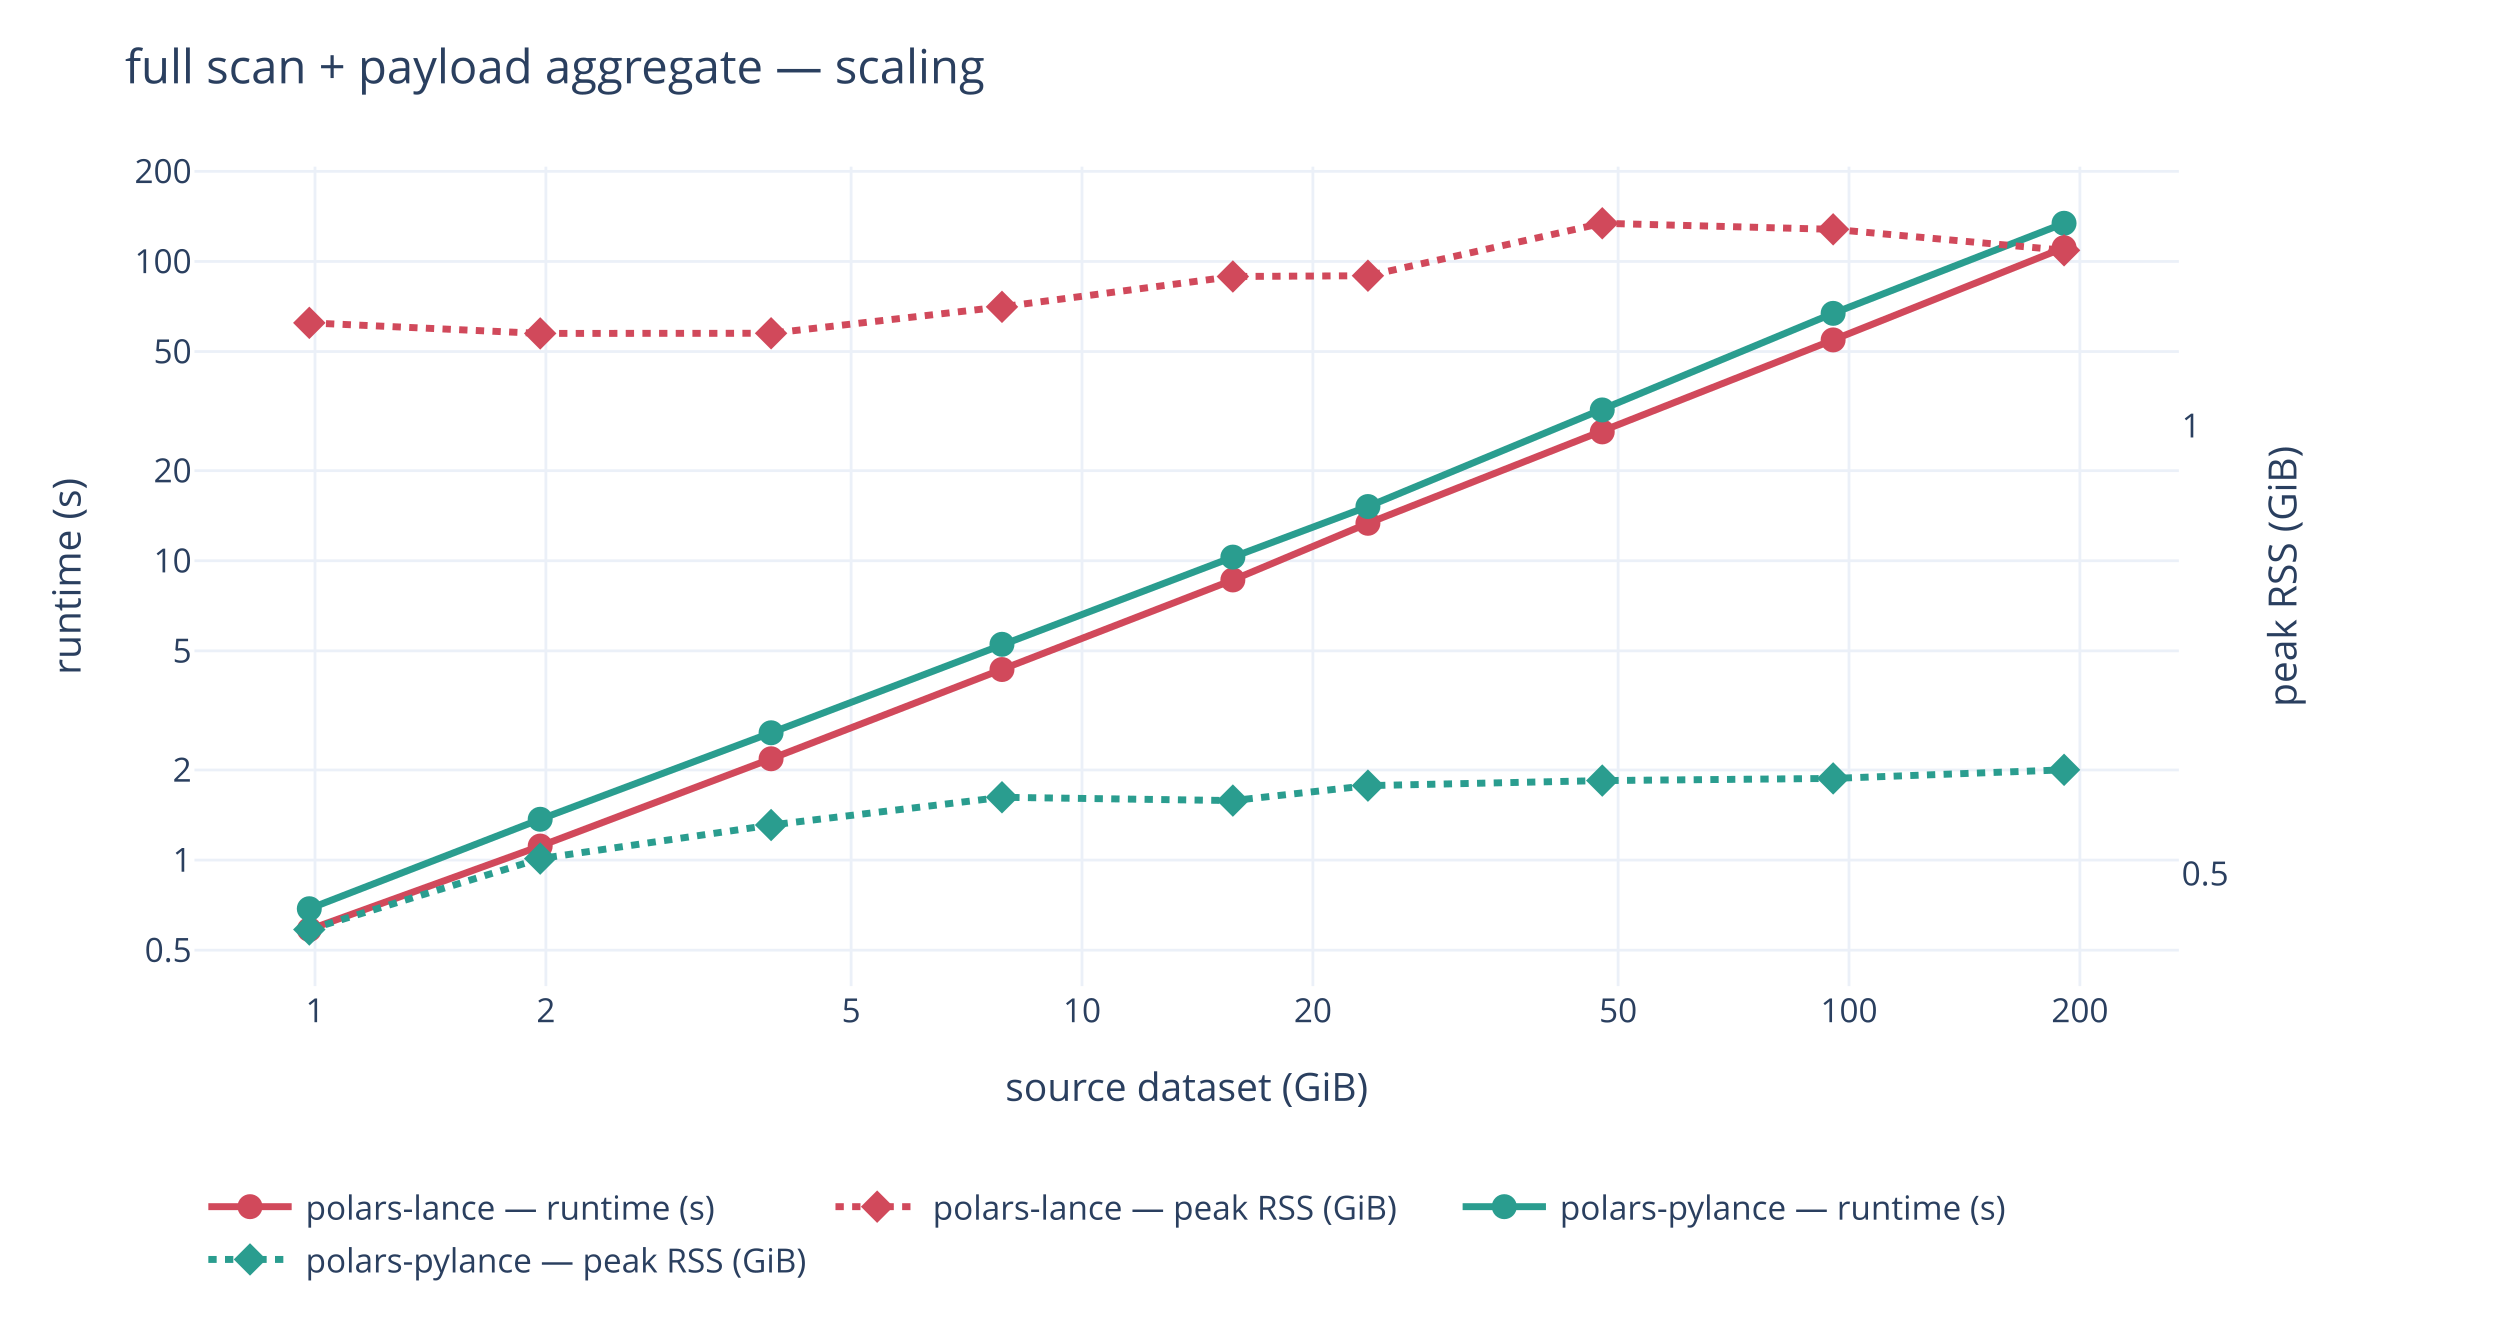
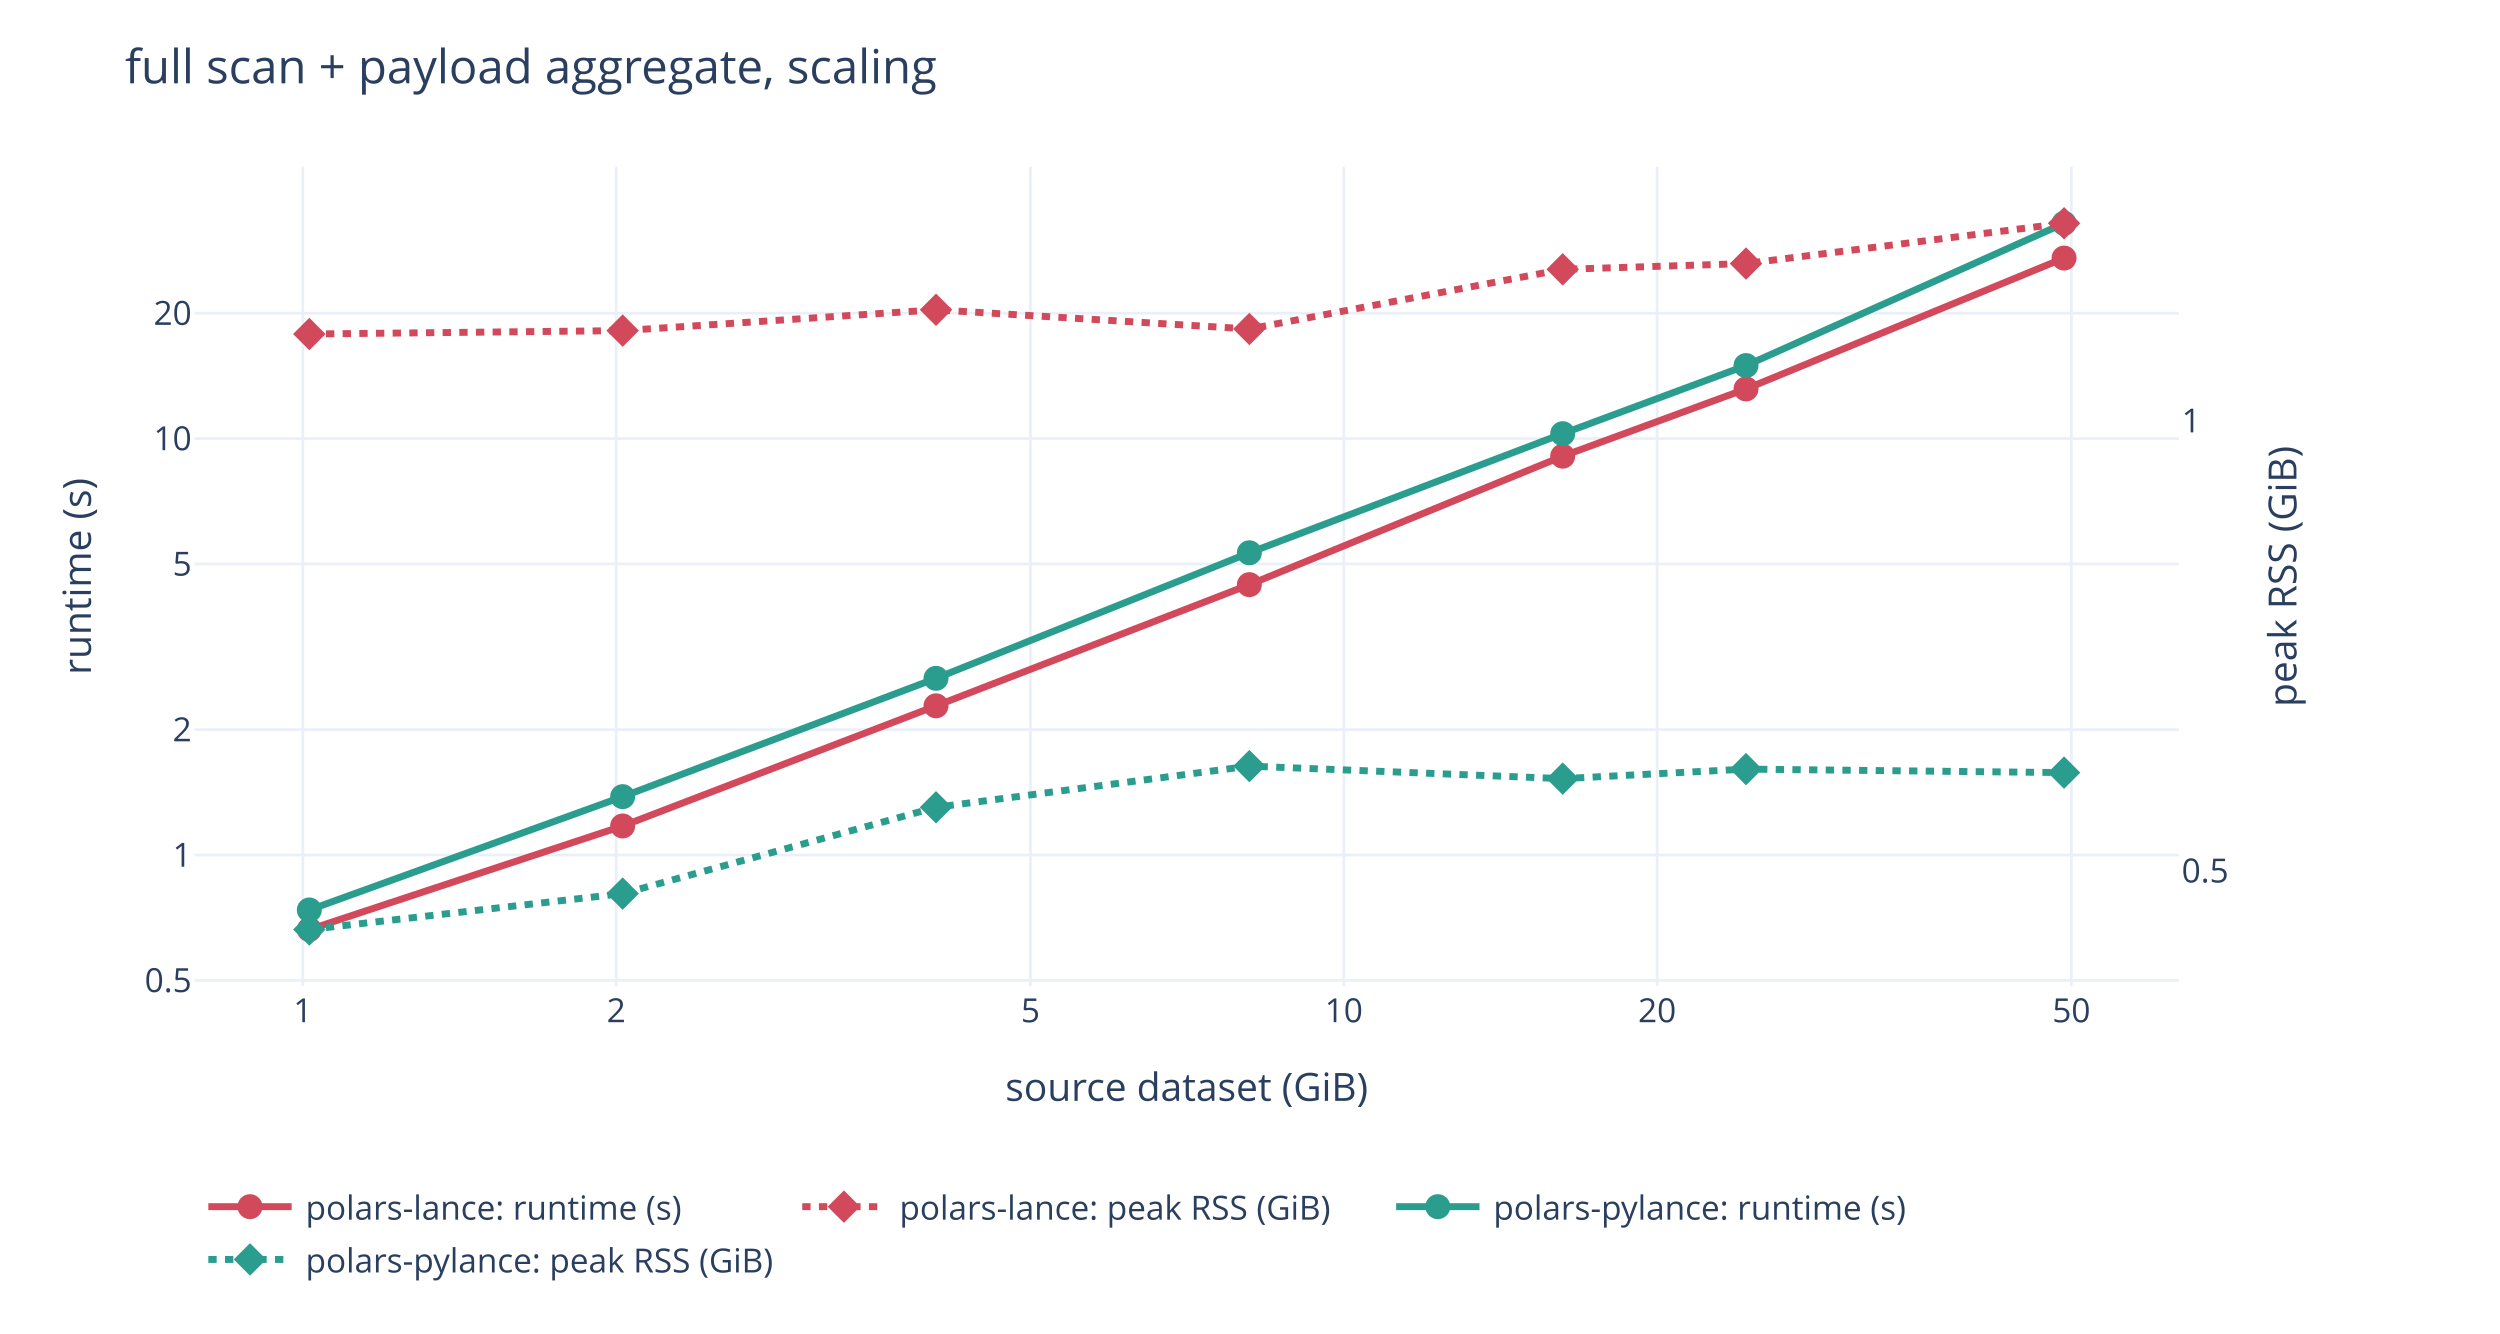
<svg xmlns="http://www.w3.org/2000/svg" class="main-svg" width="900" height="480" style="" viewBox="0 0 900 480">
  <rect x="0" y="0" width="900" height="480" style="fill: rgb(255, 255, 255); fill-opacity: 1;" />
-   <defs id="defs-7fd373">
+   <defs id="defs-55a08a">
    <g class="clips">
-       <clipPath id="clip7fd373xyplot" class="plotclip">
+       <clipPath id="clip55a08axyplot" class="plotclip">
        <rect width="714.4" height="295" />
      </clipPath>
-       <clipPath id="clip7fd373xy2plot" class="plotclip">
+       <clipPath id="clip55a08axy2plot" class="plotclip">
        <rect width="714.4" height="295" />
      </clipPath>
-       <clipPath class="axesclip" id="clip7fd373x">
+       <clipPath class="axesclip" id="clip55a08ax">
        <rect x="70" y="0" width="714.4" height="480" />
      </clipPath>
-       <clipPath class="axesclip" id="clip7fd373y">
+       <clipPath class="axesclip" id="clip55a08ay">
        <rect x="0" y="60" width="900" height="295" />
      </clipPath>
-       <clipPath class="axesclip" id="clip7fd373xy">
+       <clipPath class="axesclip" id="clip55a08axy">
        <rect x="70" y="60" width="714.4" height="295" />
      </clipPath>
-       <clipPath class="axesclip" id="clip7fd373y2">
+       <clipPath class="axesclip" id="clip55a08ay2">
        <rect x="0" y="60" width="900" height="295" />
      </clipPath>
-       <clipPath class="axesclip" id="clip7fd373xy2">
+       <clipPath class="axesclip" id="clip55a08axy2">
        <rect x="70" y="60" width="714.4" height="295" />
      </clipPath>
    </g>
    <g class="gradients" />
    <g class="patterns" />
  </defs>
  <g class="bglayer" />
  <g class="layer-below">
    <g class="imagelayer" />
    <g class="shapelayer" />
  </g>
  <g class="cartesianlayer">
    <g class="subplot xy">
      <g class="layer-subplot">
        <g class="shapelayer" />
        <g class="imagelayer" />
      </g>
      <g class="minor-gridlayer">
        <g class="x" />
        <g class="y" />
        <g class="y2" />
      </g>
      <g class="gridlayer">
        <g class="x">
-           <path class="xgrid crisp" transform="translate(113.4,0)" d="M0,60v295" style="stroke: rgb(235, 240, 248); stroke-opacity: 1; stroke-width: 1px;" />
-           <path class="xgrid crisp" transform="translate(196.52,0)" d="M0,60v295" style="stroke: rgb(235, 240, 248); stroke-opacity: 1; stroke-width: 1px;" />
-           <path class="xgrid crisp" transform="translate(306.4,0)" d="M0,60v295" style="stroke: rgb(235, 240, 248); stroke-opacity: 1; stroke-width: 1px;" />
-           <path class="xgrid crisp" transform="translate(389.52,0)" d="M0,60v295" style="stroke: rgb(235, 240, 248); stroke-opacity: 1; stroke-width: 1px;" />
-           <path class="xgrid crisp" transform="translate(472.64,0)" d="M0,60v295" style="stroke: rgb(235, 240, 248); stroke-opacity: 1; stroke-width: 1px;" />
-           <path class="xgrid crisp" transform="translate(582.52,0)" d="M0,60v295" style="stroke: rgb(235, 240, 248); stroke-opacity: 1; stroke-width: 1px;" />
-           <path class="xgrid crisp" transform="translate(665.64,0)" d="M0,60v295" style="stroke: rgb(235, 240, 248); stroke-opacity: 1; stroke-width: 1px;" />
-           <path class="xgrid crisp" transform="translate(748.76,0)" d="M0,60v295" style="stroke: rgb(235, 240, 248); stroke-opacity: 1; stroke-width: 1px;" />
+           <path class="xgrid crisp" transform="translate(109.02,0)" d="M0,60v295" style="stroke: rgb(235, 240, 248); stroke-opacity: 1; stroke-width: 1px;" />
+           <path class="xgrid crisp" transform="translate(221.83,0)" d="M0,60v295" style="stroke: rgb(235, 240, 248); stroke-opacity: 1; stroke-width: 1px;" />
+           <path class="xgrid crisp" transform="translate(370.95,0)" d="M0,60v295" style="stroke: rgb(235, 240, 248); stroke-opacity: 1; stroke-width: 1px;" />
+           <path class="xgrid crisp" transform="translate(483.76,0)" d="M0,60v295" style="stroke: rgb(235, 240, 248); stroke-opacity: 1; stroke-width: 1px;" />
+           <path class="xgrid crisp" transform="translate(596.56,0)" d="M0,60v295" style="stroke: rgb(235, 240, 248); stroke-opacity: 1; stroke-width: 1px;" />
+           <path class="xgrid crisp" transform="translate(745.69,0)" d="M0,60v295" style="stroke: rgb(235, 240, 248); stroke-opacity: 1; stroke-width: 1px;" />
        </g>
        <g class="y">
-           <path class="ygrid crisp" transform="translate(0,342.06)" d="M70,0h714.4" style="stroke: rgb(235, 240, 248); stroke-opacity: 1; stroke-width: 1px;" />
-           <path class="ygrid crisp" transform="translate(0,309.63)" d="M70,0h714.4" style="stroke: rgb(235, 240, 248); stroke-opacity: 1; stroke-width: 1px;" />
-           <path class="ygrid crisp" transform="translate(0,277.19)" d="M70,0h714.4" style="stroke: rgb(235, 240, 248); stroke-opacity: 1; stroke-width: 1px;" />
-           <path class="ygrid crisp" transform="translate(0,234.31)" d="M70,0h714.4" style="stroke: rgb(235, 240, 248); stroke-opacity: 1; stroke-width: 1px;" />
-           <path class="ygrid crisp" transform="translate(0,201.87)" d="M70,0h714.4" style="stroke: rgb(235, 240, 248); stroke-opacity: 1; stroke-width: 1px;" />
-           <path class="ygrid crisp" transform="translate(0,169.44)" d="M70,0h714.4" style="stroke: rgb(235, 240, 248); stroke-opacity: 1; stroke-width: 1px;" />
-           <path class="ygrid crisp" transform="translate(0,126.56)" d="M70,0h714.4" style="stroke: rgb(235, 240, 248); stroke-opacity: 1; stroke-width: 1px;" />
-           <path class="ygrid crisp" transform="translate(0,94.12)" d="M70,0h714.4" style="stroke: rgb(235, 240, 248); stroke-opacity: 1; stroke-width: 1px;" />
-           <path class="ygrid crisp" transform="translate(0,61.69)" d="M70,0h714.4" style="stroke: rgb(235, 240, 248); stroke-opacity: 1; stroke-width: 1px;" />
+           <path class="ygrid crisp" transform="translate(0,352.94)" d="M70,0h714.4" style="stroke: rgb(235, 240, 248); stroke-opacity: 1; stroke-width: 1px;" />
+           <path class="ygrid crisp" transform="translate(0,307.81)" d="M70,0h714.4" style="stroke: rgb(235, 240, 248); stroke-opacity: 1; stroke-width: 1px;" />
+           <path class="ygrid crisp" transform="translate(0,262.67)" d="M70,0h714.4" style="stroke: rgb(235, 240, 248); stroke-opacity: 1; stroke-width: 1px;" />
+           <path class="ygrid crisp" transform="translate(0,203.02)" d="M70,0h714.4" style="stroke: rgb(235, 240, 248); stroke-opacity: 1; stroke-width: 1px;" />
+           <path class="ygrid crisp" transform="translate(0,157.88)" d="M70,0h714.4" style="stroke: rgb(235, 240, 248); stroke-opacity: 1; stroke-width: 1px;" />
+           <path class="ygrid crisp" transform="translate(0,112.75)" d="M70,0h714.4" style="stroke: rgb(235, 240, 248); stroke-opacity: 1; stroke-width: 1px;" />
        </g>
        <g class="y2" />
      </g>
      <g class="zerolinelayer" />
      <g class="layer-between">
        <g class="shapelayer" />
        <g class="imagelayer" />
      </g>
      <path class="xlines-below" />
      <path class="ylines-below" />
      <g class="overlines-below">
        <path class="xy2-x" />
        <path class="xy2-y" />
      </g>
      <g class="xaxislayer-below" />
      <g class="yaxislayer-below" />
      <g class="overaxes-below">
        <g class="xy2-x" />
        <g class="xy2-y" />
      </g>
      <g class="overplot">
-         <g class="xy" transform="translate(70,60)" clip-path="url(#clip7fd373xyplot)">
+         <g class="xy" transform="translate(70,60)" clip-path="url(#clip55a08axyplot)">
          <g class="scatterlayer mlayer">
-             <g class="trace scatter trace8b7ff9" style="stroke-miterlimit: 2; opacity: 1;">
+             <g class="trace scatter tracece7735" style="stroke-miterlimit: 2; opacity: 1;">
              <g class="fills" />
              <g class="errorbars" />
              <g class="lines">
-                 <path class="js-line" d="M41.35,274.63L124.47,244.58L207.59,213.16L373.83,148.78L422.45,128.39L589.93,62.37L673.06,29.17" style="vector-effect: none; fill: none; stroke: rgb(209, 73, 91); stroke-opacity: 1; stroke-width: 2.5px; opacity: 1;" />
+                 <path class="js-line" d="M41.35,274.63L154.15,237.35L266.96,194.1L379.77,150.47L492.57,104.22L558.56,80.01L673.06,32.9" style="vector-effect: none; fill: none; stroke: rgb(209, 73, 91); stroke-opacity: 1; stroke-width: 2.5px; opacity: 1;" />
              </g>
              <g class="points">
                <path class="point" transform="translate(41.35,274.63)" d="M4.5,0A4.5,4.5 0 1,1 0,-4.5A4.5,4.5 0 0,1 4.5,0Z" style="opacity: 1; stroke-width: 0px; fill: rgb(209, 73, 91); fill-opacity: 1;" />
-                 <path class="point" transform="translate(124.47,244.58)" d="M4.5,0A4.5,4.5 0 1,1 0,-4.5A4.5,4.5 0 0,1 4.5,0Z" style="opacity: 1; stroke-width: 0px; fill: rgb(209, 73, 91); fill-opacity: 1;" />
-                 <path class="point" transform="translate(207.59,213.16)" d="M4.5,0A4.5,4.5 0 1,1 0,-4.5A4.5,4.5 0 0,1 4.5,0Z" style="opacity: 1; stroke-width: 0px; fill: rgb(209, 73, 91); fill-opacity: 1;" />
-                 <path class="point" transform="translate(290.71,181.03)" d="M4.5,0A4.5,4.5 0 1,1 0,-4.5A4.5,4.5 0 0,1 4.5,0Z" style="opacity: 1; stroke-width: 0px; fill: rgb(209, 73, 91); fill-opacity: 1;" />
-                 <path class="point" transform="translate(373.83,148.78)" d="M4.5,0A4.5,4.5 0 1,1 0,-4.5A4.5,4.5 0 0,1 4.5,0Z" style="opacity: 1; stroke-width: 0px; fill: rgb(209, 73, 91); fill-opacity: 1;" />
-                 <path class="point" transform="translate(422.45,128.39)" d="M4.5,0A4.5,4.5 0 1,1 0,-4.5A4.5,4.5 0 0,1 4.5,0Z" style="opacity: 1; stroke-width: 0px; fill: rgb(209, 73, 91); fill-opacity: 1;" />
-                 <path class="point" transform="translate(506.81,95.48)" d="M4.5,0A4.5,4.5 0 1,1 0,-4.5A4.5,4.5 0 0,1 4.5,0Z" style="opacity: 1; stroke-width: 0px; fill: rgb(209, 73, 91); fill-opacity: 1;" />
-                 <path class="point" transform="translate(589.93,62.37)" d="M4.5,0A4.5,4.5 0 1,1 0,-4.5A4.5,4.5 0 0,1 4.5,0Z" style="opacity: 1; stroke-width: 0px; fill: rgb(209, 73, 91); fill-opacity: 1;" />
-                 <path class="point" transform="translate(673.06,29.17)" d="M4.5,0A4.5,4.5 0 1,1 0,-4.5A4.5,4.5 0 0,1 4.5,0Z" style="opacity: 1; stroke-width: 0px; fill: rgb(209, 73, 91); fill-opacity: 1;" />
+                 <path class="point" transform="translate(154.15,237.35)" d="M4.5,0A4.5,4.5 0 1,1 0,-4.5A4.5,4.5 0 0,1 4.5,0Z" style="opacity: 1; stroke-width: 0px; fill: rgb(209, 73, 91); fill-opacity: 1;" />
+                 <path class="point" transform="translate(266.96,194.1)" d="M4.5,0A4.5,4.5 0 1,1 0,-4.5A4.5,4.5 0 0,1 4.5,0Z" style="opacity: 1; stroke-width: 0px; fill: rgb(209, 73, 91); fill-opacity: 1;" />
+                 <path class="point" transform="translate(379.77,150.47)" d="M4.5,0A4.5,4.5 0 1,1 0,-4.5A4.5,4.5 0 0,1 4.5,0Z" style="opacity: 1; stroke-width: 0px; fill: rgb(209, 73, 91); fill-opacity: 1;" />
+                 <path class="point" transform="translate(492.57,104.22)" d="M4.5,0A4.5,4.5 0 1,1 0,-4.5A4.5,4.5 0 0,1 4.5,0Z" style="opacity: 1; stroke-width: 0px; fill: rgb(209, 73, 91); fill-opacity: 1;" />
+                 <path class="point" transform="translate(558.56,80.01)" d="M4.5,0A4.5,4.5 0 1,1 0,-4.5A4.5,4.5 0 0,1 4.5,0Z" style="opacity: 1; stroke-width: 0px; fill: rgb(209, 73, 91); fill-opacity: 1;" />
+                 <path class="point" transform="translate(673.06,32.9)" d="M4.5,0A4.5,4.5 0 1,1 0,-4.5A4.5,4.5 0 0,1 4.5,0Z" style="opacity: 1; stroke-width: 0px; fill: rgb(209, 73, 91); fill-opacity: 1;" />
              </g>
              <g class="text" />
            </g>
-             <g class="trace scatter trace29d760" style="stroke-miterlimit: 2; opacity: 1;">
+             <g class="trace scatter trace1b23b9" style="stroke-miterlimit: 2; opacity: 1;">
              <g class="fills" />
              <g class="errorbars" />
              <g class="lines">
-                 <path class="js-line" d="M41.35,267.14L124.47,234.94L207.59,203.8L373.83,140.56L422.45,122.35L589.93,52.81L673.06,20.38" style="vector-effect: none; fill: none; stroke: rgb(42, 157, 143); stroke-opacity: 1; stroke-width: 2.5px; opacity: 1;" />
+                 <path class="js-line" d="M41.35,267.59L154.15,226.79L266.96,184.2L379.77,139L492.57,96.12L558.56,71.6L673.06,20.38" style="vector-effect: none; fill: none; stroke: rgb(42, 157, 143); stroke-opacity: 1; stroke-width: 2.5px; opacity: 1;" />
              </g>
              <g class="points">
-                 <path class="point" transform="translate(41.35,267.14)" d="M4.5,0A4.5,4.5 0 1,1 0,-4.5A4.5,4.5 0 0,1 4.5,0Z" style="opacity: 1; stroke-width: 0px; fill: rgb(42, 157, 143); fill-opacity: 1;" />
-                 <path class="point" transform="translate(124.47,234.94)" d="M4.5,0A4.5,4.5 0 1,1 0,-4.5A4.5,4.5 0 0,1 4.5,0Z" style="opacity: 1; stroke-width: 0px; fill: rgb(42, 157, 143); fill-opacity: 1;" />
-                 <path class="point" transform="translate(207.59,203.8)" d="M4.5,0A4.5,4.5 0 1,1 0,-4.5A4.5,4.5 0 0,1 4.5,0Z" style="opacity: 1; stroke-width: 0px; fill: rgb(42, 157, 143); fill-opacity: 1;" />
-                 <path class="point" transform="translate(290.71,171.95)" d="M4.5,0A4.5,4.5 0 1,1 0,-4.5A4.5,4.5 0 0,1 4.5,0Z" style="opacity: 1; stroke-width: 0px; fill: rgb(42, 157, 143); fill-opacity: 1;" />
-                 <path class="point" transform="translate(373.83,140.56)" d="M4.5,0A4.5,4.5 0 1,1 0,-4.5A4.5,4.5 0 0,1 4.5,0Z" style="opacity: 1; stroke-width: 0px; fill: rgb(42, 157, 143); fill-opacity: 1;" />
-                 <path class="point" transform="translate(422.45,122.35)" d="M4.5,0A4.5,4.5 0 1,1 0,-4.5A4.5,4.5 0 0,1 4.5,0Z" style="opacity: 1; stroke-width: 0px; fill: rgb(42, 157, 143); fill-opacity: 1;" />
-                 <path class="point" transform="translate(506.81,87.58)" d="M4.5,0A4.5,4.5 0 1,1 0,-4.5A4.5,4.5 0 0,1 4.5,0Z" style="opacity: 1; stroke-width: 0px; fill: rgb(42, 157, 143); fill-opacity: 1;" />
-                 <path class="point" transform="translate(589.93,52.81)" d="M4.5,0A4.5,4.5 0 1,1 0,-4.5A4.5,4.5 0 0,1 4.5,0Z" style="opacity: 1; stroke-width: 0px; fill: rgb(42, 157, 143); fill-opacity: 1;" />
+                 <path class="point" transform="translate(41.35,267.59)" d="M4.5,0A4.5,4.5 0 1,1 0,-4.5A4.5,4.5 0 0,1 4.5,0Z" style="opacity: 1; stroke-width: 0px; fill: rgb(42, 157, 143); fill-opacity: 1;" />
+                 <path class="point" transform="translate(154.15,226.79)" d="M4.5,0A4.5,4.5 0 1,1 0,-4.5A4.5,4.5 0 0,1 4.5,0Z" style="opacity: 1; stroke-width: 0px; fill: rgb(42, 157, 143); fill-opacity: 1;" />
+                 <path class="point" transform="translate(266.96,184.2)" d="M4.5,0A4.5,4.5 0 1,1 0,-4.5A4.5,4.5 0 0,1 4.5,0Z" style="opacity: 1; stroke-width: 0px; fill: rgb(42, 157, 143); fill-opacity: 1;" />
+                 <path class="point" transform="translate(379.77,139)" d="M4.5,0A4.5,4.5 0 1,1 0,-4.5A4.5,4.5 0 0,1 4.5,0Z" style="opacity: 1; stroke-width: 0px; fill: rgb(42, 157, 143); fill-opacity: 1;" />
+                 <path class="point" transform="translate(492.57,96.12)" d="M4.5,0A4.5,4.5 0 1,1 0,-4.5A4.5,4.5 0 0,1 4.5,0Z" style="opacity: 1; stroke-width: 0px; fill: rgb(42, 157, 143); fill-opacity: 1;" />
+                 <path class="point" transform="translate(558.56,71.6)" d="M4.5,0A4.5,4.5 0 1,1 0,-4.5A4.5,4.5 0 0,1 4.5,0Z" style="opacity: 1; stroke-width: 0px; fill: rgb(42, 157, 143); fill-opacity: 1;" />
                <path class="point" transform="translate(673.06,20.38)" d="M4.5,0A4.5,4.5 0 1,1 0,-4.5A4.5,4.5 0 0,1 4.5,0Z" style="opacity: 1; stroke-width: 0px; fill: rgb(42, 157, 143); fill-opacity: 1;" />
              </g>
              <g class="text" />
            </g>
          </g>
        </g>
-         <g class="xy2" transform="translate(70,60)" clip-path="url(#clip7fd373xy2plot)">
+         <g class="xy2" transform="translate(70,60)" clip-path="url(#clip55a08axy2plot)">
          <g class="scatterlayer mlayer">
-             <g class="trace scatter trace506c48" style="stroke-miterlimit: 2; opacity: 1;">
+             <g class="trace scatter trace0ec4ba" style="stroke-miterlimit: 2; opacity: 1;">
              <g class="fills" />
              <g class="errorbars" />
              <g class="lines">
-                 <path class="js-line" d="M41.35,56.23L124.47,60.03L207.59,59.98L290.71,50.46L373.83,39.54L422.45,39.26L506.81,20.38L589.93,22.56L673.06,30.11" style="vector-effect: none; fill: none; stroke: rgb(209, 73, 91); stroke-opacity: 1; stroke-dasharray: 3px, 3px; stroke-width: 2.5px; opacity: 1;" />
+                 <path class="js-line" d="M41.35,60.25L154.15,59.02L266.96,51.52L379.77,58.43L492.57,36.96L558.56,34.88L673.06,20.38" style="vector-effect: none; fill: none; stroke: rgb(209, 73, 91); stroke-opacity: 1; stroke-dasharray: 3px, 3px; stroke-width: 2.5px; opacity: 1;" />
              </g>
              <g class="points">
-                 <path class="point" transform="translate(41.35,56.23)" d="M5.85,0L0,5.85L-5.85,0L0,-5.85Z" style="opacity: 1; stroke-width: 0px; fill: rgb(209, 73, 91); fill-opacity: 1;" />
-                 <path class="point" transform="translate(124.47,60.03)" d="M5.85,0L0,5.85L-5.85,0L0,-5.85Z" style="opacity: 1; stroke-width: 0px; fill: rgb(209, 73, 91); fill-opacity: 1;" />
-                 <path class="point" transform="translate(207.59,59.98)" d="M5.85,0L0,5.85L-5.85,0L0,-5.85Z" style="opacity: 1; stroke-width: 0px; fill: rgb(209, 73, 91); fill-opacity: 1;" />
-                 <path class="point" transform="translate(290.71,50.46)" d="M5.85,0L0,5.85L-5.85,0L0,-5.85Z" style="opacity: 1; stroke-width: 0px; fill: rgb(209, 73, 91); fill-opacity: 1;" />
-                 <path class="point" transform="translate(373.83,39.54)" d="M5.85,0L0,5.85L-5.85,0L0,-5.85Z" style="opacity: 1; stroke-width: 0px; fill: rgb(209, 73, 91); fill-opacity: 1;" />
-                 <path class="point" transform="translate(422.45,39.26)" d="M5.85,0L0,5.85L-5.85,0L0,-5.85Z" style="opacity: 1; stroke-width: 0px; fill: rgb(209, 73, 91); fill-opacity: 1;" />
-                 <path class="point" transform="translate(506.81,20.38)" d="M5.85,0L0,5.85L-5.85,0L0,-5.85Z" style="opacity: 1; stroke-width: 0px; fill: rgb(209, 73, 91); fill-opacity: 1;" />
-                 <path class="point" transform="translate(589.93,22.56)" d="M5.85,0L0,5.85L-5.85,0L0,-5.85Z" style="opacity: 1; stroke-width: 0px; fill: rgb(209, 73, 91); fill-opacity: 1;" />
-                 <path class="point" transform="translate(673.06,30.11)" d="M5.85,0L0,5.85L-5.85,0L0,-5.85Z" style="opacity: 1; stroke-width: 0px; fill: rgb(209, 73, 91); fill-opacity: 1;" />
+                 <path class="point" transform="translate(41.35,60.25)" d="M5.85,0L0,5.85L-5.85,0L0,-5.85Z" style="opacity: 1; stroke-width: 0px; fill: rgb(209, 73, 91); fill-opacity: 1;" />
+                 <path class="point" transform="translate(154.15,59.02)" d="M5.85,0L0,5.85L-5.85,0L0,-5.85Z" style="opacity: 1; stroke-width: 0px; fill: rgb(209, 73, 91); fill-opacity: 1;" />
+                 <path class="point" transform="translate(266.96,51.52)" d="M5.85,0L0,5.85L-5.85,0L0,-5.85Z" style="opacity: 1; stroke-width: 0px; fill: rgb(209, 73, 91); fill-opacity: 1;" />
+                 <path class="point" transform="translate(379.77,58.43)" d="M5.85,0L0,5.85L-5.85,0L0,-5.85Z" style="opacity: 1; stroke-width: 0px; fill: rgb(209, 73, 91); fill-opacity: 1;" />
+                 <path class="point" transform="translate(492.57,36.96)" d="M5.85,0L0,5.85L-5.85,0L0,-5.85Z" style="opacity: 1; stroke-width: 0px; fill: rgb(209, 73, 91); fill-opacity: 1;" />
+                 <path class="point" transform="translate(558.56,34.88)" d="M5.85,0L0,5.85L-5.85,0L0,-5.85Z" style="opacity: 1; stroke-width: 0px; fill: rgb(209, 73, 91); fill-opacity: 1;" />
+                 <path class="point" transform="translate(673.06,20.38)" d="M5.85,0L0,5.85L-5.85,0L0,-5.85Z" style="opacity: 1; stroke-width: 0px; fill: rgb(209, 73, 91); fill-opacity: 1;" />
              </g>
              <g class="text" />
            </g>
-             <g class="trace scatter tracef5ab54" style="stroke-miterlimit: 2; opacity: 1;">
+             <g class="trace scatter trace489587" style="stroke-miterlimit: 2; opacity: 1;">
              <g class="fills" />
              <g class="errorbars" />
              <g class="lines">
-                 <path class="js-line" d="M41.35,274.63L124.47,249.1L207.59,237.01L290.71,227.02L373.83,228.21L422.45,222.83L506.81,221.01L589.93,220.23L673.06,217.14" style="vector-effect: none; fill: none; stroke: rgb(42, 157, 143); stroke-opacity: 1; stroke-dasharray: 3px, 3px; stroke-width: 2.5px; opacity: 1;" />
+                 <path class="js-line" d="M41.35,274.63L154.15,261.7L266.96,230.63L379.77,215.8L492.57,220.31L558.56,216.88L673.06,218.14" style="vector-effect: none; fill: none; stroke: rgb(42, 157, 143); stroke-opacity: 1; stroke-dasharray: 3px, 3px; stroke-width: 2.5px; opacity: 1;" />
              </g>
              <g class="points">
                <path class="point" transform="translate(41.35,274.63)" d="M5.85,0L0,5.85L-5.85,0L0,-5.85Z" style="opacity: 1; stroke-width: 0px; fill: rgb(42, 157, 143); fill-opacity: 1;" />
-                 <path class="point" transform="translate(124.47,249.1)" d="M5.85,0L0,5.85L-5.85,0L0,-5.85Z" style="opacity: 1; stroke-width: 0px; fill: rgb(42, 157, 143); fill-opacity: 1;" />
-                 <path class="point" transform="translate(207.59,237.01)" d="M5.85,0L0,5.85L-5.85,0L0,-5.85Z" style="opacity: 1; stroke-width: 0px; fill: rgb(42, 157, 143); fill-opacity: 1;" />
-                 <path class="point" transform="translate(290.71,227.02)" d="M5.85,0L0,5.85L-5.85,0L0,-5.85Z" style="opacity: 1; stroke-width: 0px; fill: rgb(42, 157, 143); fill-opacity: 1;" />
-                 <path class="point" transform="translate(373.83,228.21)" d="M5.85,0L0,5.85L-5.85,0L0,-5.85Z" style="opacity: 1; stroke-width: 0px; fill: rgb(42, 157, 143); fill-opacity: 1;" />
-                 <path class="point" transform="translate(422.45,222.83)" d="M5.85,0L0,5.85L-5.85,0L0,-5.85Z" style="opacity: 1; stroke-width: 0px; fill: rgb(42, 157, 143); fill-opacity: 1;" />
-                 <path class="point" transform="translate(506.81,221.01)" d="M5.85,0L0,5.85L-5.85,0L0,-5.85Z" style="opacity: 1; stroke-width: 0px; fill: rgb(42, 157, 143); fill-opacity: 1;" />
-                 <path class="point" transform="translate(589.93,220.23)" d="M5.85,0L0,5.85L-5.85,0L0,-5.85Z" style="opacity: 1; stroke-width: 0px; fill: rgb(42, 157, 143); fill-opacity: 1;" />
-                 <path class="point" transform="translate(673.06,217.14)" d="M5.85,0L0,5.85L-5.85,0L0,-5.85Z" style="opacity: 1; stroke-width: 0px; fill: rgb(42, 157, 143); fill-opacity: 1;" />
+                 <path class="point" transform="translate(154.15,261.7)" d="M5.85,0L0,5.85L-5.85,0L0,-5.85Z" style="opacity: 1; stroke-width: 0px; fill: rgb(42, 157, 143); fill-opacity: 1;" />
+                 <path class="point" transform="translate(266.96,230.63)" d="M5.85,0L0,5.85L-5.85,0L0,-5.85Z" style="opacity: 1; stroke-width: 0px; fill: rgb(42, 157, 143); fill-opacity: 1;" />
+                 <path class="point" transform="translate(379.77,215.8)" d="M5.85,0L0,5.85L-5.85,0L0,-5.85Z" style="opacity: 1; stroke-width: 0px; fill: rgb(42, 157, 143); fill-opacity: 1;" />
+                 <path class="point" transform="translate(492.57,220.31)" d="M5.85,0L0,5.85L-5.85,0L0,-5.85Z" style="opacity: 1; stroke-width: 0px; fill: rgb(42, 157, 143); fill-opacity: 1;" />
+                 <path class="point" transform="translate(558.56,216.88)" d="M5.85,0L0,5.85L-5.85,0L0,-5.85Z" style="opacity: 1; stroke-width: 0px; fill: rgb(42, 157, 143); fill-opacity: 1;" />
+                 <path class="point" transform="translate(673.06,218.14)" d="M5.85,0L0,5.85L-5.85,0L0,-5.85Z" style="opacity: 1; stroke-width: 0px; fill: rgb(42, 157, 143); fill-opacity: 1;" />
              </g>
              <g class="text" />
            </g>
          </g>
        </g>
      </g>
      <g class="zerolinelayer-above" />
      <path class="xlines-above crisp" d="M0,0" style="fill: none;" />
      <path class="ylines-above crisp" d="M0,0" style="fill: none;" />
      <g class="overlines-above">
        <path class="xy2-x crisp" d="M0,0" style="fill: none;" />
        <path class="xy2-y crisp" d="M0,0" style="fill: none;" />
      </g>
      <g class="xaxislayer-above">
        <g class="xtick">
-           <text text-anchor="middle" x="0" y="368" transform="translate(113.4,0)" style="font-family: 'Open Sans', verdana, arial, sans-serif; font-size: 12px; fill: rgb(42, 63, 95); fill-opacity: 1; white-space: pre;">1</text>
-         </g>
-         <g class="xtick">
-           <text text-anchor="middle" x="0" y="368" style="font-family: 'Open Sans', verdana, arial, sans-serif; font-size: 12px; fill: rgb(42, 63, 95); fill-opacity: 1; white-space: pre;" transform="translate(196.52,0)">2</text>
-         </g>
-         <g class="xtick">
-           <text text-anchor="middle" x="0" y="368" style="font-family: 'Open Sans', verdana, arial, sans-serif; font-size: 12px; fill: rgb(42, 63, 95); fill-opacity: 1; white-space: pre;" transform="translate(306.4,0)">5</text>
-         </g>
-         <g class="xtick">
-           <text text-anchor="middle" x="0" y="368" style="font-family: 'Open Sans', verdana, arial, sans-serif; font-size: 12px; fill: rgb(42, 63, 95); fill-opacity: 1; white-space: pre;" transform="translate(389.52,0)">10</text>
-         </g>
-         <g class="xtick">
-           <text text-anchor="middle" x="0" y="368" style="font-family: 'Open Sans', verdana, arial, sans-serif; font-size: 12px; fill: rgb(42, 63, 95); fill-opacity: 1; white-space: pre;" transform="translate(472.64,0)">20</text>
-         </g>
-         <g class="xtick">
-           <text text-anchor="middle" x="0" y="368" style="font-family: 'Open Sans', verdana, arial, sans-serif; font-size: 12px; fill: rgb(42, 63, 95); fill-opacity: 1; white-space: pre;" transform="translate(582.52,0)">50</text>
-         </g>
-         <g class="xtick">
-           <text text-anchor="middle" x="0" y="368" style="font-family: 'Open Sans', verdana, arial, sans-serif; font-size: 12px; fill: rgb(42, 63, 95); fill-opacity: 1; white-space: pre;" transform="translate(665.64,0)">100</text>
-         </g>
-         <g class="xtick">
-           <text text-anchor="middle" x="0" y="368" style="font-family: 'Open Sans', verdana, arial, sans-serif; font-size: 12px; fill: rgb(42, 63, 95); fill-opacity: 1; white-space: pre;" transform="translate(748.76,0)">200</text>
+           <text text-anchor="middle" x="0" y="368" transform="translate(109.02,0)" style="font-family: 'Open Sans', verdana, arial, sans-serif; font-size: 12px; fill: rgb(42, 63, 95); fill-opacity: 1; white-space: pre;">1</text>
+         </g>
+         <g class="xtick">
+           <text text-anchor="middle" x="0" y="368" style="font-family: 'Open Sans', verdana, arial, sans-serif; font-size: 12px; fill: rgb(42, 63, 95); fill-opacity: 1; white-space: pre;" transform="translate(221.83,0)">2</text>
+         </g>
+         <g class="xtick">
+           <text text-anchor="middle" x="0" y="368" style="font-family: 'Open Sans', verdana, arial, sans-serif; font-size: 12px; fill: rgb(42, 63, 95); fill-opacity: 1; white-space: pre;" transform="translate(370.95,0)">5</text>
+         </g>
+         <g class="xtick">
+           <text text-anchor="middle" x="0" y="368" style="font-family: 'Open Sans', verdana, arial, sans-serif; font-size: 12px; fill: rgb(42, 63, 95); fill-opacity: 1; white-space: pre;" transform="translate(483.76,0)">10</text>
+         </g>
+         <g class="xtick">
+           <text text-anchor="middle" x="0" y="368" style="font-family: 'Open Sans', verdana, arial, sans-serif; font-size: 12px; fill: rgb(42, 63, 95); fill-opacity: 1; white-space: pre;" transform="translate(596.56,0)">20</text>
+         </g>
+         <g class="xtick">
+           <text text-anchor="middle" x="0" y="368" style="font-family: 'Open Sans', verdana, arial, sans-serif; font-size: 12px; fill: rgb(42, 63, 95); fill-opacity: 1; white-space: pre;" transform="translate(745.69,0)">50</text>
        </g>
      </g>
      <g class="yaxislayer-above">
        <g class="ytick">
-           <text text-anchor="end" x="69" y="4.2" transform="translate(0,342.06)" style="font-family: 'Open Sans', verdana, arial, sans-serif; font-size: 12px; fill: rgb(42, 63, 95); fill-opacity: 1; white-space: pre;">0.5</text>
-         </g>
-         <g class="ytick">
-           <text text-anchor="end" x="69" y="4.2" style="font-family: 'Open Sans', verdana, arial, sans-serif; font-size: 12px; fill: rgb(42, 63, 95); fill-opacity: 1; white-space: pre;" transform="translate(0,309.63)">1</text>
-         </g>
-         <g class="ytick">
-           <text text-anchor="end" x="69" y="4.2" style="font-family: 'Open Sans', verdana, arial, sans-serif; font-size: 12px; fill: rgb(42, 63, 95); fill-opacity: 1; white-space: pre;" transform="translate(0,277.19)">2</text>
-         </g>
-         <g class="ytick">
-           <text text-anchor="end" x="69" y="4.2" style="font-family: 'Open Sans', verdana, arial, sans-serif; font-size: 12px; fill: rgb(42, 63, 95); fill-opacity: 1; white-space: pre;" transform="translate(0,234.31)">5</text>
-         </g>
-         <g class="ytick">
-           <text text-anchor="end" x="69" y="4.2" style="font-family: 'Open Sans', verdana, arial, sans-serif; font-size: 12px; fill: rgb(42, 63, 95); fill-opacity: 1; white-space: pre;" transform="translate(0,201.87)">10</text>
-         </g>
-         <g class="ytick">
-           <text text-anchor="end" x="69" y="4.2" style="font-family: 'Open Sans', verdana, arial, sans-serif; font-size: 12px; fill: rgb(42, 63, 95); fill-opacity: 1; white-space: pre;" transform="translate(0,169.44)">20</text>
-         </g>
-         <g class="ytick">
-           <text text-anchor="end" x="69" y="4.2" style="font-family: 'Open Sans', verdana, arial, sans-serif; font-size: 12px; fill: rgb(42, 63, 95); fill-opacity: 1; white-space: pre;" transform="translate(0,126.56)">50</text>
-         </g>
-         <g class="ytick">
-           <text text-anchor="end" x="69" y="4.2" style="font-family: 'Open Sans', verdana, arial, sans-serif; font-size: 12px; fill: rgb(42, 63, 95); fill-opacity: 1; white-space: pre;" transform="translate(0,94.12)">100</text>
-         </g>
-         <g class="ytick">
-           <text text-anchor="end" x="69" y="4.2" style="font-family: 'Open Sans', verdana, arial, sans-serif; font-size: 12px; fill: rgb(42, 63, 95); fill-opacity: 1; white-space: pre;" transform="translate(0,61.69)">200</text>
+           <text text-anchor="end" x="69" y="4.2" transform="translate(0,352.94)" style="font-family: 'Open Sans', verdana, arial, sans-serif; font-size: 12px; fill: rgb(42, 63, 95); fill-opacity: 1; white-space: pre;">0.5</text>
+         </g>
+         <g class="ytick">
+           <text text-anchor="end" x="69" y="4.2" style="font-family: 'Open Sans', verdana, arial, sans-serif; font-size: 12px; fill: rgb(42, 63, 95); fill-opacity: 1; white-space: pre;" transform="translate(0,307.81)">1</text>
+         </g>
+         <g class="ytick">
+           <text text-anchor="end" x="69" y="4.2" style="font-family: 'Open Sans', verdana, arial, sans-serif; font-size: 12px; fill: rgb(42, 63, 95); fill-opacity: 1; white-space: pre;" transform="translate(0,262.67)">2</text>
+         </g>
+         <g class="ytick">
+           <text text-anchor="end" x="69" y="4.2" style="font-family: 'Open Sans', verdana, arial, sans-serif; font-size: 12px; fill: rgb(42, 63, 95); fill-opacity: 1; white-space: pre;" transform="translate(0,203.02)">5</text>
+         </g>
+         <g class="ytick">
+           <text text-anchor="end" x="69" y="4.2" style="font-family: 'Open Sans', verdana, arial, sans-serif; font-size: 12px; fill: rgb(42, 63, 95); fill-opacity: 1; white-space: pre;" transform="translate(0,157.88)">10</text>
+         </g>
+         <g class="ytick">
+           <text text-anchor="end" x="69" y="4.2" style="font-family: 'Open Sans', verdana, arial, sans-serif; font-size: 12px; fill: rgb(42, 63, 95); fill-opacity: 1; white-space: pre;" transform="translate(0,112.75)">20</text>
        </g>
      </g>
      <g class="overaxes-above">
        <g class="xy2-x" />
        <g class="xy2-y">
          <g class="y2tick">
-             <text text-anchor="start" x="785.4" y="4.2" transform="translate(0,314.53)" style="font-family: 'Open Sans', verdana, arial, sans-serif; font-size: 12px; fill: rgb(42, 63, 95); fill-opacity: 1; white-space: pre;">0.5</text>
+             <text text-anchor="start" x="785.4" y="4.2" transform="translate(0,313.48)" style="font-family: 'Open Sans', verdana, arial, sans-serif; font-size: 12px; fill: rgb(42, 63, 95); fill-opacity: 1; white-space: pre;">0.5</text>
          </g>
          <g class="y2tick">
-             <text text-anchor="start" x="785.4" y="4.2" style="font-family: 'Open Sans', verdana, arial, sans-serif; font-size: 12px; fill: rgb(42, 63, 95); fill-opacity: 1; white-space: pre;" transform="translate(0,153.28)">1</text>
+             <text text-anchor="start" x="785.4" y="4.2" style="font-family: 'Open Sans', verdana, arial, sans-serif; font-size: 12px; fill: rgb(42, 63, 95); fill-opacity: 1; white-space: pre;" transform="translate(0,151.47)">1</text>
          </g>
        </g>
      </g>
    </g>
    <g class="subplot xy2" />
  </g>
  <g class="polarlayer" />
  <g class="smithlayer" />
  <g class="ternarylayer" />
  <g class="geolayer" />
  <g class="funnelarealayer" />
  <g class="pielayer" />
  <g class="iciclelayer" />
  <g class="treemaplayer" />
  <g class="sunburstlayer" />
  <g class="glimages" />
-   <defs id="topdefs-7fd373">
+   <defs id="topdefs-55a08a">
    <g class="clips" />
-     <clipPath id="legend7fd373">
-       <rect width="658" height="48" x="0" y="0" />
+     <clipPath id="legend55a08a">
+       <rect width="622" height="48" x="0" y="0" />
    </clipPath>
  </defs>
  <g class="layer-above">
    <g class="imagelayer" />
    <g class="shapelayer" />
  </g>
  <g class="infolayer">
    <g class="legend" pointer-events="all" transform="translate(70,419.9)">
-       <rect class="bg" shape-rendering="crispEdges" style="stroke: rgb(68, 68, 68); stroke-opacity: 1; fill: rgb(255, 255, 255); fill-opacity: 1; stroke-width: 0px;" width="658" height="48" x="0" y="0" />
-       <g class="scrollbox" transform="" clip-path="url(#legend7fd373)">
+       <rect class="bg" shape-rendering="crispEdges" style="stroke: rgb(68, 68, 68); stroke-opacity: 1; fill: rgb(255, 255, 255); fill-opacity: 1; stroke-width: 0px;" width="622" height="48" x="0" y="0" />
+       <g class="scrollbox" transform="" clip-path="url(#legend55a08a)">
        <g class="groups">
          <g class="traces" transform="translate(0,14.5)" style="opacity: 1;">
-             <text class="legendtext" text-anchor="start" x="40" y="4.68" style="font-family: 'Open Sans', verdana, arial, sans-serif; font-size: 12px; fill: rgb(42, 63, 95); fill-opacity: 1; white-space: pre;">polars-lance — runtime (s)</text>
+             <text class="legendtext" text-anchor="start" x="40" y="4.68" style="font-family: 'Open Sans', verdana, arial, sans-serif; font-size: 12px; fill: rgb(42, 63, 95); fill-opacity: 1; white-space: pre;">polars-lance: runtime (s)</text>
            <g class="layers" style="opacity: 1;">
              <g class="legendfill" />
              <g class="legendlines">
                <path class="js-line" d="M5,0h30" style="fill: none; stroke: rgb(209, 73, 91); stroke-opacity: 1; stroke-width: 2.5px;" />
              </g>
              <g class="legendsymbols">
                <g class="legendpoints">
                  <path class="scatterpts" transform="translate(20,0)" d="M4.5,0A4.5,4.5 0 1,1 0,-4.5A4.5,4.5 0 0,1 4.5,0Z" style="opacity: 1; stroke-width: 0px; fill: rgb(209, 73, 91); fill-opacity: 1;" />
                </g>
              </g>
            </g>
-             <rect class="legendtoggle" x="0" y="-9.5" width="190.172" height="19" style="fill: rgb(0, 0, 0); fill-opacity: 0;" />
-           </g>
-           <g class="traces" transform="translate(225.7715,14.5)" style="opacity: 1;">
-             <text class="legendtext" text-anchor="start" x="40" y="4.68" style="font-family: 'Open Sans', verdana, arial, sans-serif; font-size: 12px; fill: rgb(42, 63, 95); fill-opacity: 1; white-space: pre;">polars-lance — peak RSS (GiB)</text>
+             <rect class="legendtoggle" x="0" y="-9.5" width="178.207" height="19" style="fill: rgb(0, 0, 0); fill-opacity: 0;" />
+           </g>
+           <g class="traces" transform="translate(213.8066,14.5)" style="opacity: 1;">
+             <text class="legendtext" text-anchor="start" x="40" y="4.68" style="font-family: 'Open Sans', verdana, arial, sans-serif; font-size: 12px; fill: rgb(42, 63, 95); fill-opacity: 1; white-space: pre;">polars-lance: peak RSS (GiB)</text>
            <g class="layers" style="opacity: 1;">
              <g class="legendfill" />
              <g class="legendlines">
                <path class="js-line" d="M5,0h30" style="fill: none; stroke: rgb(209, 73, 91); stroke-opacity: 1; stroke-dasharray: 3px, 3px; stroke-width: 2.5px;" />
              </g>
              <g class="legendsymbols">
                <g class="legendpoints">
                  <path class="scatterpts" transform="translate(20,0)" d="M5.85,0L0,5.85L-5.85,0L0,-5.85Z" style="opacity: 1; stroke-width: 0px; fill: rgb(209, 73, 91); fill-opacity: 1;" />
                </g>
              </g>
            </g>
-             <rect class="legendtoggle" x="0" y="-9.5" width="209.918" height="19" style="fill: rgb(0, 0, 0); fill-opacity: 0;" />
-           </g>
-           <g class="traces" transform="translate(451.543,14.5)" style="opacity: 1;">
-             <text class="legendtext" text-anchor="start" x="40" y="4.68" style="font-family: 'Open Sans', verdana, arial, sans-serif; font-size: 12px; fill: rgb(42, 63, 95); fill-opacity: 1; white-space: pre;">polars-pylance — runtime (s)</text>
+             <rect class="legendtoggle" x="0" y="-9.5" width="197.953" height="19" style="fill: rgb(0, 0, 0); fill-opacity: 0;" />
+           </g>
+           <g class="traces" transform="translate(427.6133,14.5)" style="opacity: 1;">
+             <text class="legendtext" text-anchor="start" x="40" y="4.68" style="font-family: 'Open Sans', verdana, arial, sans-serif; font-size: 12px; fill: rgb(42, 63, 95); fill-opacity: 1; white-space: pre;">polars-pylance: runtime (s)</text>
            <g class="layers" style="opacity: 1;">
              <g class="legendfill" />
              <g class="legendlines">
                <path class="js-line" d="M5,0h30" style="fill: none; stroke: rgb(42, 157, 143); stroke-opacity: 1; stroke-width: 2.5px;" />
              </g>
              <g class="legendsymbols">
                <g class="legendpoints">
                  <path class="scatterpts" transform="translate(20,0)" d="M4.5,0A4.5,4.5 0 1,1 0,-4.5A4.5,4.5 0 0,1 4.5,0Z" style="opacity: 1; stroke-width: 0px; fill: rgb(42, 157, 143); fill-opacity: 1;" />
                </g>
              </g>
            </g>
-             <rect class="legendtoggle" x="0" y="-9.5" width="203.525" height="19" style="fill: rgb(0, 0, 0); fill-opacity: 0;" />
+             <rect class="legendtoggle" x="0" y="-9.5" width="191.561" height="19" style="fill: rgb(0, 0, 0); fill-opacity: 0;" />
          </g>
          <g class="traces" transform="translate(0,33.5)" style="opacity: 1;">
-             <text class="legendtext" text-anchor="start" x="40" y="4.68" style="font-family: 'Open Sans', verdana, arial, sans-serif; font-size: 12px; fill: rgb(42, 63, 95); fill-opacity: 1; white-space: pre;">polars-pylance — peak RSS (GiB)</text>
+             <text class="legendtext" text-anchor="start" x="40" y="4.68" style="font-family: 'Open Sans', verdana, arial, sans-serif; font-size: 12px; fill: rgb(42, 63, 95); fill-opacity: 1; white-space: pre;">polars-pylance: peak RSS (GiB)</text>
            <g class="layers" style="opacity: 1;">
              <g class="legendfill" />
              <g class="legendlines">
                <path class="js-line" d="M5,0h30" style="fill: none; stroke: rgb(42, 157, 143); stroke-opacity: 1; stroke-dasharray: 3px, 3px; stroke-width: 2.5px;" />
              </g>
              <g class="legendsymbols">
                <g class="legendpoints">
                  <path class="scatterpts" transform="translate(20,0)" d="M5.85,0L0,5.85L-5.85,0L0,-5.85Z" style="opacity: 1; stroke-width: 0px; fill: rgb(42, 157, 143); fill-opacity: 1;" />
                </g>
              </g>
            </g>
-             <rect class="legendtoggle" x="0" y="-9.5" width="223.271" height="19" style="fill: rgb(0, 0, 0); fill-opacity: 0;" />
+             <rect class="legendtoggle" x="0" y="-9.5" width="211.307" height="19" style="fill: rgb(0, 0, 0); fill-opacity: 0;" />
          </g>
        </g>
      </g>
      <rect class="scrollbar" rx="20" ry="3" width="0" height="0" style="fill: rgb(128, 139, 164); fill-opacity: 1;" x="0" y="0" />
    </g>
    <g class="g-gtitle">
-       <text class="gtitle" x="45" y="30" text-anchor="start" dy="0em" style="opacity: 1; font-family: 'Open Sans', verdana, arial, sans-serif; font-size: 17px; fill: rgb(42, 63, 95); fill-opacity: 1; white-space: pre;">full scan + payload aggregate — scaling</text>
+       <text class="gtitle" x="45" y="30" text-anchor="start" dy="0em" style="opacity: 1; font-family: 'Open Sans', verdana, arial, sans-serif; font-size: 17px; fill: rgb(42, 63, 95); fill-opacity: 1; white-space: pre;">full scan + payload aggregate, scaling</text>
    </g>
    <g class="g-xtitle">
      <text class="xtitle" x="427.2" y="396.3" text-anchor="middle" style="opacity: 1; font-family: 'Open Sans', verdana, arial, sans-serif; font-size: 14px; fill: rgb(42, 63, 95); fill-opacity: 1; white-space: pre;">source dataset (GiB)</text>
    </g>
    <g class="g-ytitle">
-       <text class="ytitle" transform="rotate(-90,29.00625,207.5)" x="29.006" y="207.5" text-anchor="middle" style="opacity: 1; font-family: 'Open Sans', verdana, arial, sans-serif; font-size: 14px; fill: rgb(42, 63, 95); fill-opacity: 1; white-space: pre;">runtime (s)</text>
+       <text class="ytitle" transform="rotate(-90,32.725,207.5)" x="32.725" y="207.5" text-anchor="middle" style="opacity: 1; font-family: 'Open Sans', verdana, arial, sans-serif; font-size: 14px; fill: rgb(42, 63, 95); fill-opacity: 1; white-space: pre;">runtime (s)</text>
    </g>
    <g class="g-y2title">
      <text class="y2title" transform="rotate(-90,826.7141,207.5)" x="826.714" y="207.5" text-anchor="middle" style="opacity: 1; font-family: 'Open Sans', verdana, arial, sans-serif; font-size: 14px; fill: rgb(42, 63, 95); fill-opacity: 1; white-space: pre;">peak RSS (GiB)</text>
    </g>
  </g>
</svg>
